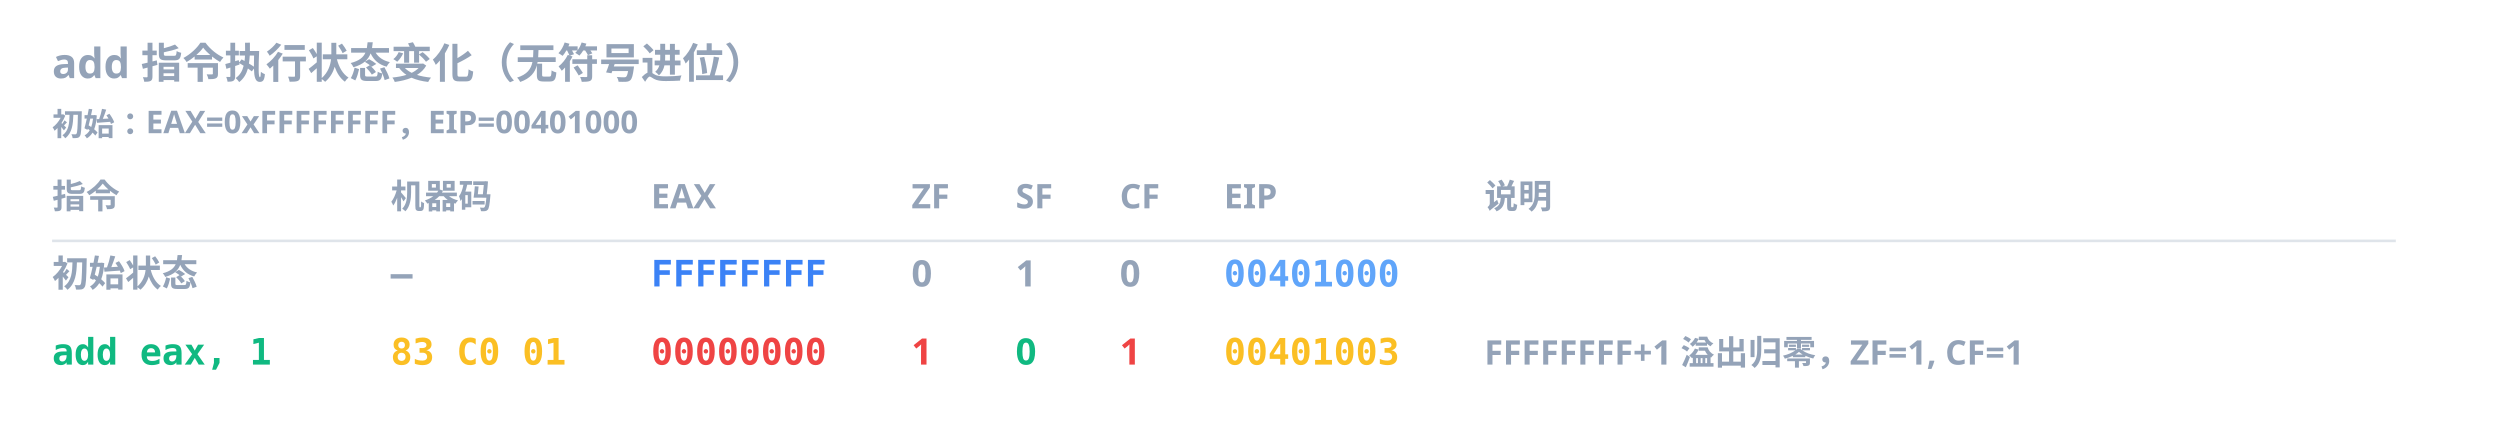
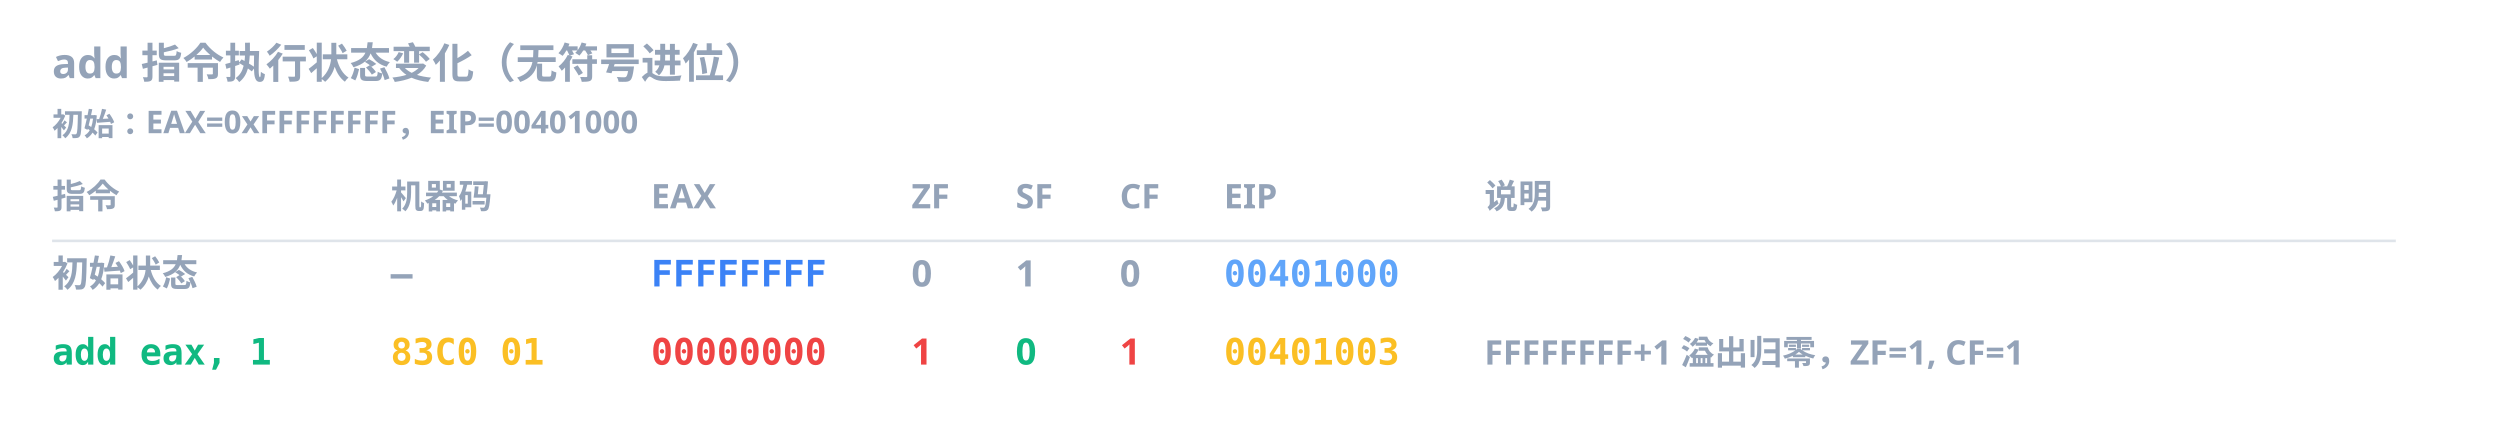
<svg xmlns="http://www.w3.org/2000/svg" viewBox="0 0 960 170" width="100%" height="100%" font-family="'Noto Sans SC','Microsoft YaHei','PingFang SC','Hiragino Sans GB',sans-serif" font-size="14">
  <text x="20" y="30" font-size="16" font-weight="bold" fill="#94a3b8">add 指令执行状态变化（无符号进位）</text>
  <text x="20" y="52" font-size="12" fill="#94a3b8" font-weight="bold">初始：EAX=0xFFFFFFFF，EIP=00401000</text>
  <g transform="translate(20, 80)">
    <text x="0" y="0" font-size="13" fill="#94a3b8" font-weight="bold">指令</text>
    <text x="130" y="0" font-size="13" fill="#94a3b8" font-weight="bold">机器码</text>
    <text x="230" y="0" font-size="13" fill="#94a3b8" font-weight="bold">EAX</text>
    <text x="330" y="0" font-size="13" fill="#94a3b8" font-weight="bold">ZF</text>
    <text x="370" y="0" font-size="13" fill="#94a3b8" font-weight="bold">SF</text>
    <text x="410" y="0" font-size="13" fill="#94a3b8" font-weight="bold">CF</text>
    <text x="450" y="0" font-size="13" fill="#94a3b8" font-weight="bold">EIP</text>
    <text x="550" y="0" font-size="13" fill="#94a3b8" font-weight="bold">说明</text>
    <rect x="0" y="12" width="900" height="1" fill="#94a3b8" fill-opacity="0.3" />
  </g>
  <g transform="translate(20, 110)">
    <text x="0" y="0" font-family="monospace" font-size="14" fill="#94a3b8" font-weight="bold">初始状态</text>
    <text x="130" y="0" font-family="monospace" font-size="14" fill="#94a3b8" font-weight="bold">—</text>
    <text x="230" y="0" font-family="monospace" font-size="14" fill="#3b82f6" font-weight="bold">FFFFFFFF</text>
    <text x="330" y="0" font-size="14" fill="#94a3b8" font-weight="bold">0</text>
    <text x="370" y="0" font-size="14" fill="#94a3b8" font-weight="bold">1</text>
    <text x="410" y="0" font-size="14" fill="#94a3b8" font-weight="bold">0</text>
    <text x="450" y="0" font-family="monospace" font-size="14" fill="#60a5fa" font-weight="bold">00401000</text>
  </g>
  <g transform="translate(20, 140)">
    <text x="0" y="0" font-family="monospace" font-size="14" font-weight="bold" fill="#10b981">add eax, 1</text>
-     <text x="130" y="0" font-family="monospace" font-size="14" fill="#fbbf24" font-weight="bold">83 C0 01</text>
+     <text x="130" y="0" font-family="monospace" font-size="14" fill="#fbbf24" font-weight="bold">83C0 01</text>
    <text x="230" y="0" font-family="monospace" font-size="14" font-weight="bold" fill="#ef4444">00000000</text>
    <text x="330" y="0" font-size="14" font-weight="bold" fill="#ef4444">1</text>
    <text x="370" y="0" font-size="14" font-weight="bold" fill="#10b981">0</text>
    <text x="410" y="0" font-size="14" font-weight="bold" fill="#ef4444">1</text>
    <text x="450" y="0" font-family="monospace" font-size="14" fill="#fbbf24" font-weight="bold">00401003</text>
    <text x="550" y="0" font-size="13" fill="#94a3b8" font-weight="bold">FFFFFFFF+1 溢出归零，ZF=1, CF=1</text>
  </g>
</svg>
